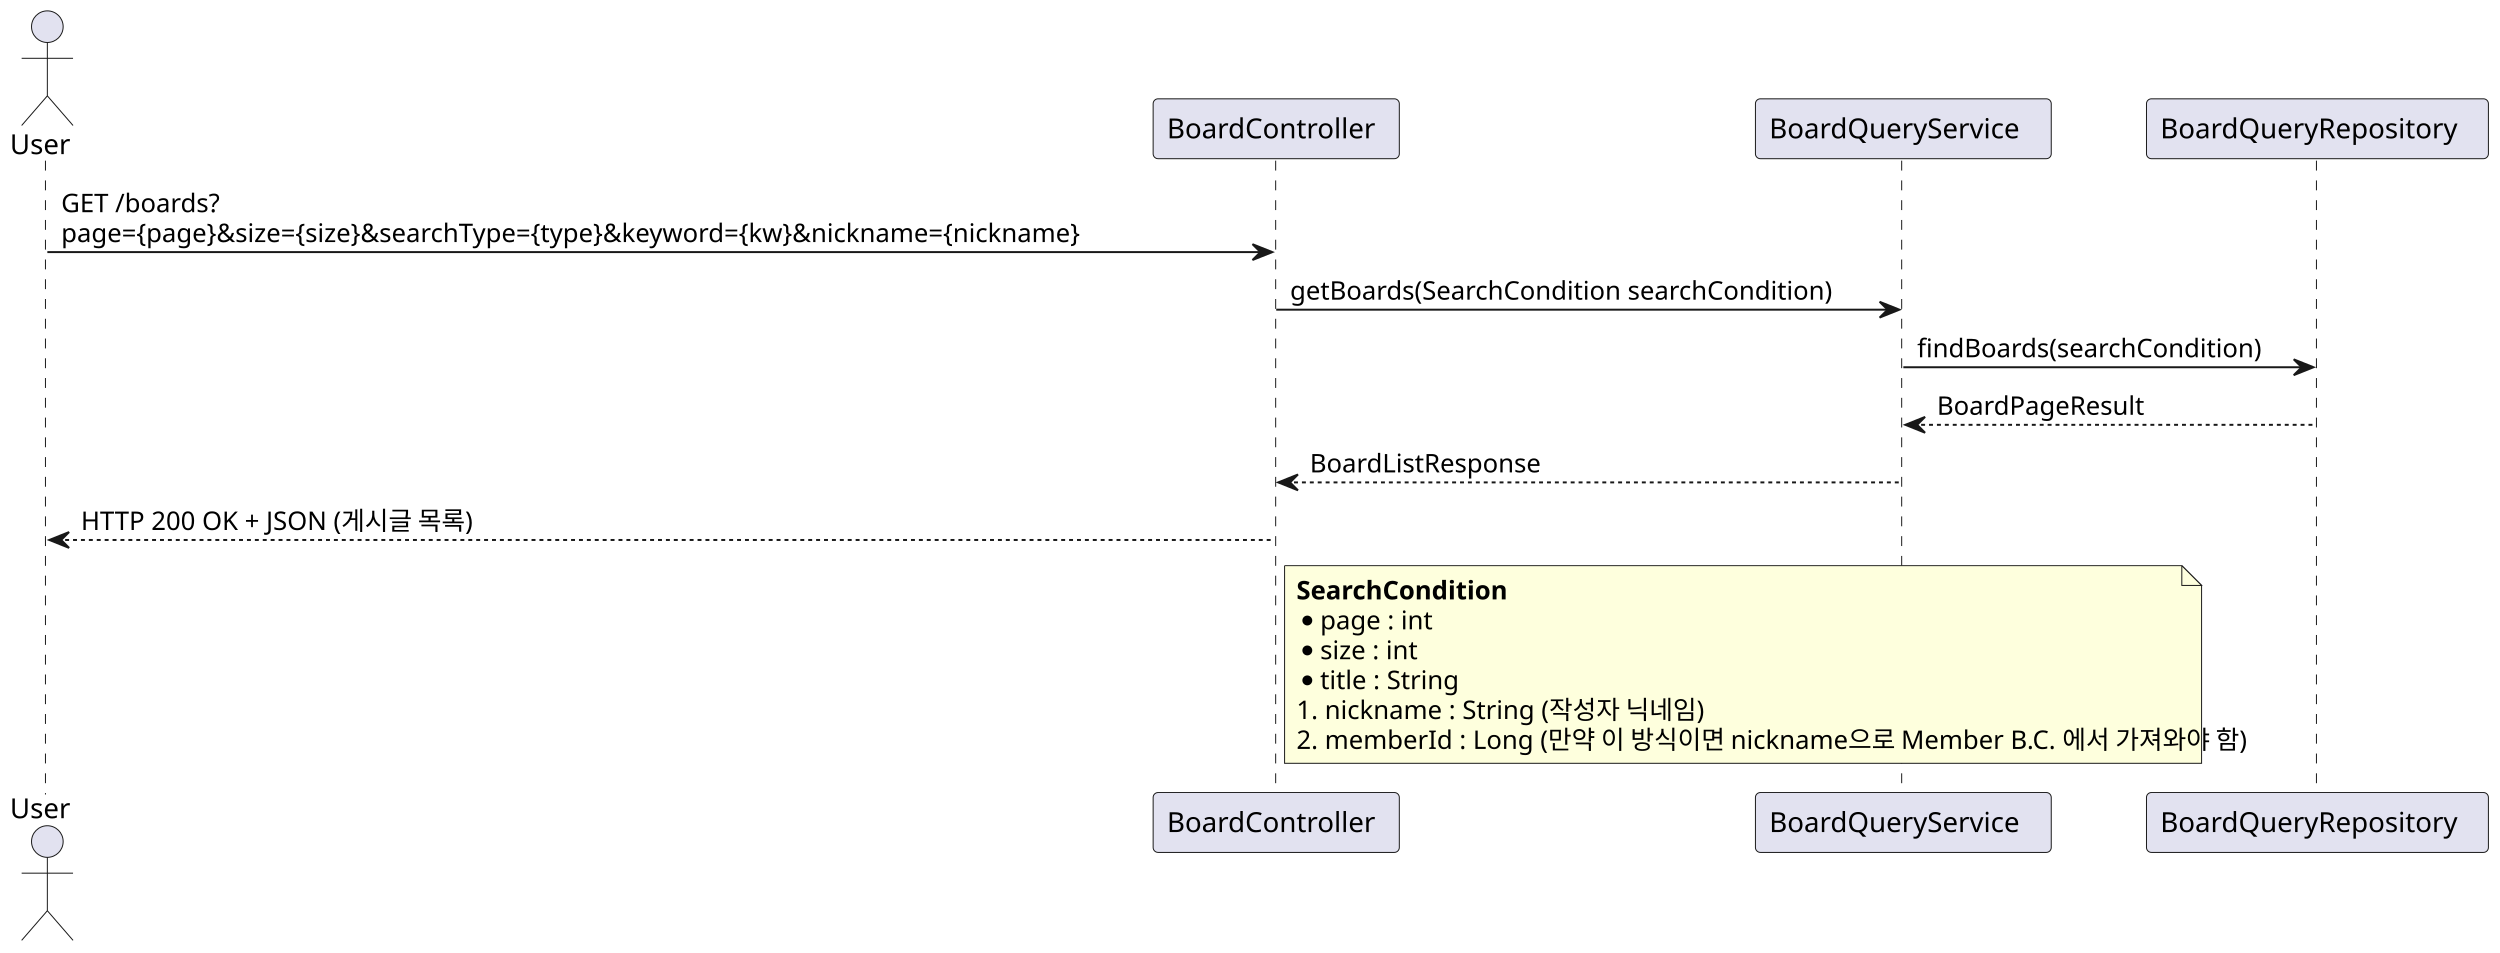
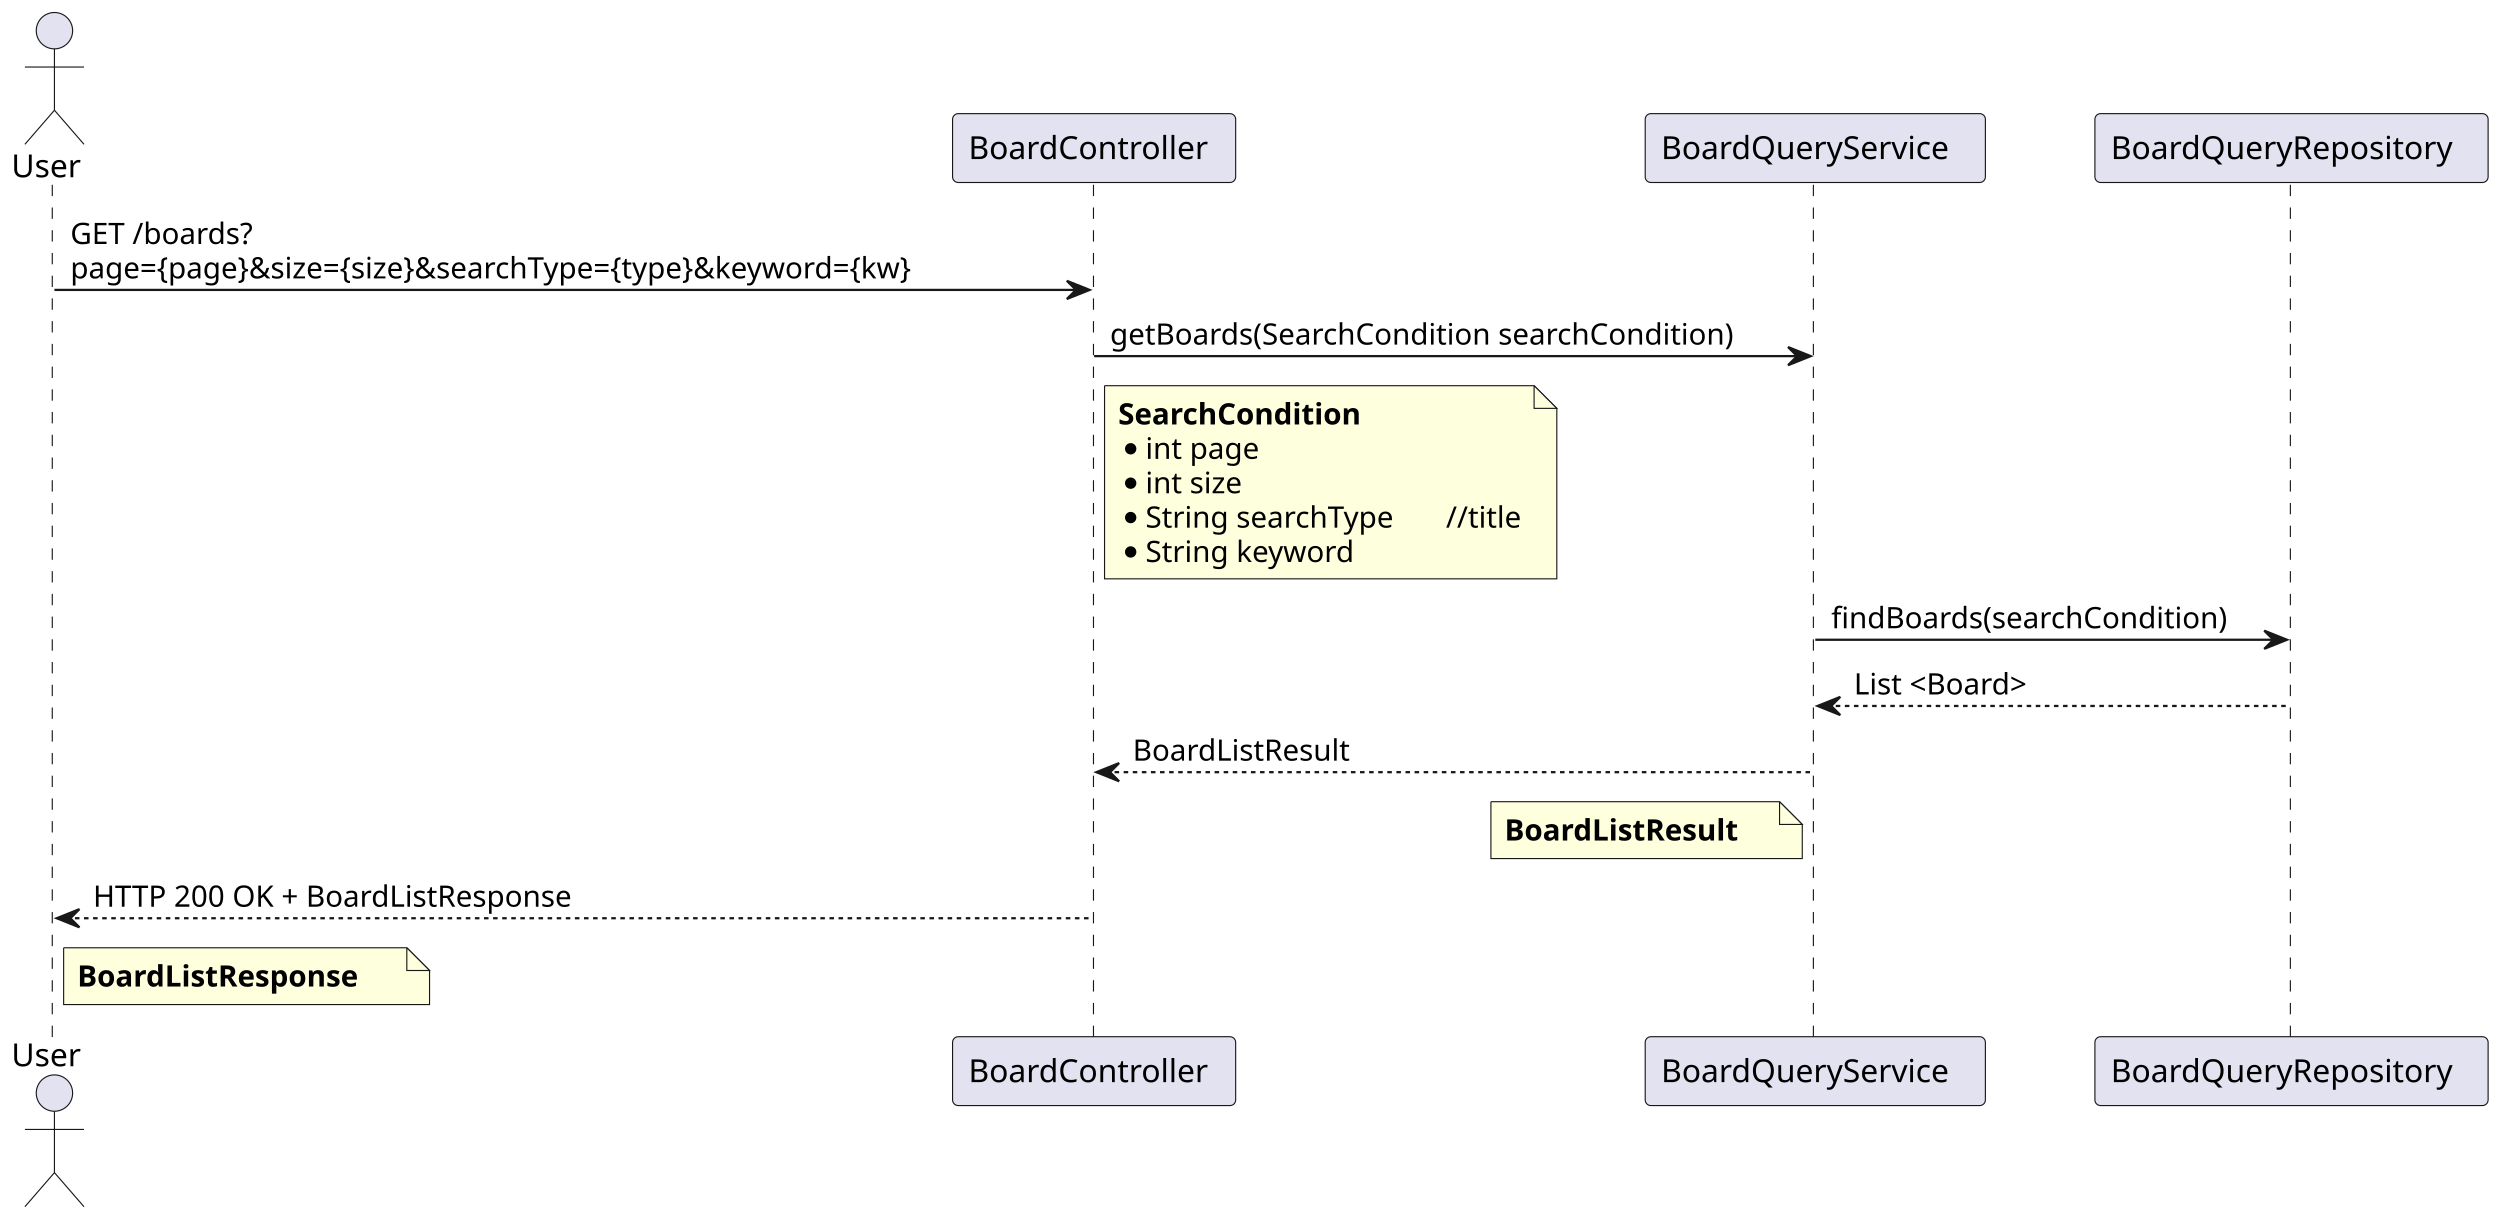
- <svg xmlns="http://www.w3.org/2000/svg" contentStyleType="text/css" data-diagram-type="SEQUENCE" height="482px" preserveAspectRatio="none" style="width:1265px;height:482px;background:#FFFFFF;" version="1.1" viewBox="0 0 1265 482" width="1265px" zoomAndPan="magnify">
+ <svg xmlns="http://www.w3.org/2000/svg" contentStyleType="text/css" data-diagram-type="SEQUENCE" height="537px" preserveAspectRatio="none" style="width:1100px;height:537px;background:#FFFFFF;" version="1.1" viewBox="0 0 1100 537" width="1100px" zoomAndPan="magnify">
  <defs />
  <g>
    <g>
-       <rect fill="#000000" fill-opacity="0" height="320.727" width="8" x="19.955" y="81.297" />
-       <line style="stroke:#181818;stroke-width:0.5;stroke-dasharray:5.0,5.0;" x1="23" x2="23" y1="81.297" y2="402.023" />
+       <rect fill="#000000" fill-opacity="0" height="375.859" width="8" x="19.955" y="81.297" />
+       <line style="stroke:#181818;stroke-width:0.5;stroke-dasharray:5.0,5.0;" x1="23" x2="23" y1="81.297" y2="457.156" />
    </g>
    <g>
-       <rect fill="#000000" fill-opacity="0" height="320.727" width="8" x="641.771" y="81.297" />
-       <line style="stroke:#181818;stroke-width:0.5;stroke-dasharray:5.0,5.0;" x1="645.489" x2="645.489" y1="81.297" y2="402.023" />
+       <rect fill="#000000" fill-opacity="0" height="375.859" width="8" x="477.411" y="81.297" />
+       <line style="stroke:#181818;stroke-width:0.5;stroke-dasharray:5.0,5.0;" x1="481.129" x2="481.129" y1="81.297" y2="457.156" />
    </g>
    <g>
-       <rect fill="#000000" fill-opacity="0" height="320.727" width="8" x="959.09" y="81.297" />
-       <line style="stroke:#181818;stroke-width:0.5;stroke-dasharray:5.0,5.0;" x1="962.25" x2="962.25" y1="81.297" y2="402.023" />
+       <rect fill="#000000" fill-opacity="0" height="375.859" width="8" x="794.73" y="81.297" />
+       <line style="stroke:#181818;stroke-width:0.5;stroke-dasharray:5.0,5.0;" x1="797.89" x2="797.89" y1="81.297" y2="457.156" />
    </g>
    <g>
-       <rect fill="#000000" fill-opacity="0" height="320.727" width="8" x="1168.626" y="81.297" />
-       <line style="stroke:#181818;stroke-width:0.5;stroke-dasharray:5.0,5.0;" x1="1172.12" x2="1172.12" y1="81.297" y2="402.023" />
+       <rect fill="#000000" fill-opacity="0" height="375.859" width="8" x="1004.266" y="81.297" />
+       <line style="stroke:#181818;stroke-width:0.5;stroke-dasharray:5.0,5.0;" x1="1007.76" x2="1007.76" y1="81.297" y2="457.156" />
    </g>
    <g class="participant participant-head" data-participant="User">
      <text fill="#000000" font-family="sans-serif" font-size="14" lengthAdjust="spacing" textLength="31.91" x="5" y="77.995">User</text>
      <ellipse cx="23.955" cy="13.5" fill="#E2E2F0" rx="8" ry="8" style="stroke:#181818;stroke-width:0.5;" />
      <path d="M23.955,21.5 L23.955,48.5 M10.955,29.5 L36.955,29.5 M23.955,48.5 L10.955,63.5 M23.955,48.5 L36.955,63.5" fill="none" style="stroke:#181818;stroke-width:0.5;" />
    </g>
    <g class="participant participant-tail" data-participant="User">
-       <text fill="#000000" font-family="sans-serif" font-size="14" lengthAdjust="spacing" textLength="31.91" x="5" y="414.019">User</text>
-       <ellipse cx="23.955" cy="425.82" fill="#E2E2F0" rx="8" ry="8" style="stroke:#181818;stroke-width:0.5;" />
-       <path d="M23.955,433.82 L23.955,460.82 M10.955,441.82 L36.955,441.82 M23.955,460.82 L10.955,475.82 M23.955,460.82 L36.955,475.82" fill="none" style="stroke:#181818;stroke-width:0.5;" />
+       <text fill="#000000" font-family="sans-serif" font-size="14" lengthAdjust="spacing" textLength="31.91" x="5" y="469.151">User</text>
+       <ellipse cx="23.955" cy="480.953" fill="#E2E2F0" rx="8" ry="8" style="stroke:#181818;stroke-width:0.5;" />
+       <path d="M23.955,488.953 L23.955,515.953 M10.955,496.953 L36.955,496.953 M23.955,515.953 L10.955,530.953 M23.955,515.953 L36.955,530.953" fill="none" style="stroke:#181818;stroke-width:0.5;" />
    </g>
    <g class="participant participant-head" data-participant="BoardController">
-       <rect fill="#E2E2F0" height="30.297" rx="2.5" ry="2.5" style="stroke:#181818;stroke-width:0.5;" width="124.564" x="583.489" y="50" />
-       <text fill="#000000" font-family="sans-serif" font-size="14" lengthAdjust="spacing" textLength="110.564" x="590.489" y="69.995">BoardController</text>
+       <rect fill="#E2E2F0" height="30.297" rx="2.5" ry="2.5" style="stroke:#181818;stroke-width:0.5;" width="124.564" x="419.129" y="50" />
+       <text fill="#000000" font-family="sans-serif" font-size="14" lengthAdjust="spacing" textLength="110.564" x="426.129" y="69.995">BoardController</text>
    </g>
    <g class="participant participant-tail" data-participant="BoardController">
-       <rect fill="#E2E2F0" height="30.297" rx="2.5" ry="2.5" style="stroke:#181818;stroke-width:0.5;" width="124.564" x="583.489" y="401.023" />
-       <text fill="#000000" font-family="sans-serif" font-size="14" lengthAdjust="spacing" textLength="110.564" x="590.489" y="421.019">BoardController</text>
+       <rect fill="#E2E2F0" height="30.297" rx="2.5" ry="2.5" style="stroke:#181818;stroke-width:0.5;" width="124.564" x="419.129" y="456.156" />
+       <text fill="#000000" font-family="sans-serif" font-size="14" lengthAdjust="spacing" textLength="110.564" x="426.129" y="476.151">BoardController</text>
    </g>
    <g class="participant participant-head" data-participant="BoardQueryService">
-       <rect fill="#E2E2F0" height="30.297" rx="2.5" ry="2.5" style="stroke:#181818;stroke-width:0.5;" width="149.68" x="888.25" y="50" />
-       <text fill="#000000" font-family="sans-serif" font-size="14" lengthAdjust="spacing" textLength="135.68" x="895.25" y="69.995">BoardQueryService</text>
+       <rect fill="#E2E2F0" height="30.297" rx="2.5" ry="2.5" style="stroke:#181818;stroke-width:0.5;" width="149.68" x="723.89" y="50" />
+       <text fill="#000000" font-family="sans-serif" font-size="14" lengthAdjust="spacing" textLength="135.68" x="730.89" y="69.995">BoardQueryService</text>
    </g>
    <g class="participant participant-tail" data-participant="BoardQueryService">
-       <rect fill="#E2E2F0" height="30.297" rx="2.5" ry="2.5" style="stroke:#181818;stroke-width:0.5;" width="149.68" x="888.25" y="401.023" />
-       <text fill="#000000" font-family="sans-serif" font-size="14" lengthAdjust="spacing" textLength="135.68" x="895.25" y="421.019">BoardQueryService</text>
+       <rect fill="#E2E2F0" height="30.297" rx="2.5" ry="2.5" style="stroke:#181818;stroke-width:0.5;" width="149.68" x="723.89" y="456.156" />
+       <text fill="#000000" font-family="sans-serif" font-size="14" lengthAdjust="spacing" textLength="135.68" x="730.89" y="476.151">BoardQueryService</text>
    </g>
    <g class="participant participant-head" data-participant="BoardQueryRepository">
-       <rect fill="#E2E2F0" height="30.297" rx="2.5" ry="2.5" style="stroke:#181818;stroke-width:0.5;" width="173.011" x="1086.12" y="50" />
-       <text fill="#000000" font-family="sans-serif" font-size="14" lengthAdjust="spacing" textLength="159.011" x="1093.12" y="69.995">BoardQueryRepository</text>
+       <rect fill="#E2E2F0" height="30.297" rx="2.5" ry="2.5" style="stroke:#181818;stroke-width:0.5;" width="173.011" x="921.76" y="50" />
+       <text fill="#000000" font-family="sans-serif" font-size="14" lengthAdjust="spacing" textLength="159.011" x="928.76" y="69.995">BoardQueryRepository</text>
    </g>
    <g class="participant participant-tail" data-participant="BoardQueryRepository">
-       <rect fill="#E2E2F0" height="30.297" rx="2.5" ry="2.5" style="stroke:#181818;stroke-width:0.5;" width="173.011" x="1086.12" y="401.023" />
-       <text fill="#000000" font-family="sans-serif" font-size="14" lengthAdjust="spacing" textLength="159.011" x="1093.12" y="421.019">BoardQueryRepository</text>
+       <rect fill="#E2E2F0" height="30.297" rx="2.5" ry="2.5" style="stroke:#181818;stroke-width:0.5;" width="173.011" x="921.76" y="456.156" />
+       <text fill="#000000" font-family="sans-serif" font-size="14" lengthAdjust="spacing" textLength="159.011" x="928.76" y="476.151">BoardQueryRepository</text>
    </g>
    <g class="message" data-participant-1="User" data-participant-2="BoardController">
-       <polygon fill="#181818" points="633.771,123.562,643.771,127.562,633.771,131.562,637.771,127.562" style="stroke:#181818;stroke-width:1;" />
-       <line style="stroke:#181818;stroke-width:1;" x1="23.955" x2="639.771" y1="127.562" y2="127.562" />
+       <polygon fill="#181818" points="469.411,123.562,479.411,127.562,469.411,131.562,473.411,127.562" style="stroke:#181818;stroke-width:1;" />
+       <line style="stroke:#181818;stroke-width:1;" x1="23.955" x2="475.411" y1="127.562" y2="127.562" />
      <text fill="#000000" font-family="sans-serif" font-size="13" lengthAdjust="spacing" textLength="86.182" x="30.955" y="107.364">GET /boards?</text>
-       <text fill="#000000" font-family="sans-serif" font-size="13" lengthAdjust="spacing" textLength="597.816" x="30.955" y="122.497">page={page}&amp;size={size}&amp;searchType={type}&amp;keyword={kw}&amp;nickname={nickname}</text>
+       <text fill="#000000" font-family="sans-serif" font-size="13" lengthAdjust="spacing" textLength="433.456" x="30.955" y="122.497">page={page}&amp;size={size}&amp;searchType={type}&amp;keyword={kw}</text>
    </g>
    <g class="message" data-participant-1="BoardController" data-participant-2="BoardQueryService">
-       <polygon fill="#181818" points="951.09,152.695,961.09,156.695,951.09,160.695,955.09,156.695" style="stroke:#181818;stroke-width:1;" />
-       <line style="stroke:#181818;stroke-width:1;" x1="645.771" x2="957.09" y1="156.695" y2="156.695" />
-       <text fill="#000000" font-family="sans-serif" font-size="13" lengthAdjust="spacing" textLength="293.319" x="652.771" y="151.629">getBoards(SearchCondition searchCondition)</text>
+       <polygon fill="#181818" points="786.73,152.695,796.73,156.695,786.73,160.695,790.73,156.695" style="stroke:#181818;stroke-width:1;" />
+       <line style="stroke:#181818;stroke-width:1;" x1="481.411" x2="792.73" y1="156.695" y2="156.695" />
+       <text fill="#000000" font-family="sans-serif" font-size="13" lengthAdjust="spacing" textLength="293.319" x="488.411" y="151.629">getBoards(SearchCondition searchCondition)</text>
    </g>
+     <path d="M486,169.695 L486,254.695 L685,254.695 L685,179.695 L675,169.695 L486,169.695" fill="#FEFFDD" style="stroke:#181818;stroke-width:0.5;" />
+     <path d="M675,169.695 L675,179.695 L685,179.695 L675,169.695" fill="#FEFFDD" style="stroke:#181818;stroke-width:0.5;" />
+     <text fill="#000000" font-family="sans-serif" font-size="13" font-weight="bold" lengthAdjust="spacing" textLength="120.669" x="492" y="186.762">SearchCondition</text>
+     <ellipse cx="497.5" cy="197.461" fill="#000000" rx="2.5" ry="2.5" />
+     <text fill="#000000" font-family="sans-serif" font-size="13" lengthAdjust="spacing" textLength="53.549" x="504" y="201.895">int page</text>
+     <ellipse cx="497.5" cy="212.594" fill="#000000" rx="2.5" ry="2.5" />
+     <text fill="#000000" font-family="sans-serif" font-size="13" lengthAdjust="spacing" textLength="46.287" x="504" y="217.028">int size</text>
+     <ellipse cx="497.5" cy="227.727" fill="#000000" rx="2.5" ry="2.5" />
+     <text fill="#000000" font-family="sans-serif" font-size="13" lengthAdjust="spacing" textLength="118.282" x="504" y="232.161">String searchType</text>
+     <text fill="#000000" font-family="sans-serif" font-size="13" lengthAdjust="spacing" textLength="34.176" x="636.234" y="232.161">//title</text>
+     <ellipse cx="497.5" cy="242.859" fill="#000000" rx="2.5" ry="2.5" />
+     <text fill="#000000" font-family="sans-serif" font-size="13" lengthAdjust="spacing" textLength="98.332" x="504" y="247.293">String keyword</text>
    <g class="message" data-participant-1="BoardQueryService" data-participant-2="BoardQueryRepository">
-       <polygon fill="#181818" points="1160.626,181.828,1170.626,185.828,1160.626,189.828,1164.626,185.828" style="stroke:#181818;stroke-width:1;" />
-       <line style="stroke:#181818;stroke-width:1;" x1="963.09" x2="1166.626" y1="185.828" y2="185.828" />
-       <text fill="#000000" font-family="sans-serif" font-size="13" lengthAdjust="spacing" textLength="185.536" x="970.09" y="180.762">findBoards(searchCondition)</text>
+       <polygon fill="#181818" points="996.266,277.492,1006.266,281.492,996.266,285.492,1000.266,281.492" style="stroke:#181818;stroke-width:1;" />
+       <line style="stroke:#181818;stroke-width:1;" x1="798.73" x2="1002.266" y1="281.492" y2="281.492" />
+       <text fill="#000000" font-family="sans-serif" font-size="13" lengthAdjust="spacing" textLength="185.536" x="805.73" y="276.426">findBoards(searchCondition)</text>
    </g>
    <g class="message" data-participant-1="BoardQueryRepository" data-participant-2="BoardQueryService">
-       <polygon fill="#181818" points="974.09,210.961,964.09,214.961,974.09,218.961,970.09,214.961" style="stroke:#181818;stroke-width:1;" />
-       <line style="stroke:#181818;stroke-width:1;stroke-dasharray:2.0,2.0;" x1="968.09" x2="1171.626" y1="214.961" y2="214.961" />
-       <text fill="#000000" font-family="sans-serif" font-size="13" lengthAdjust="spacing" textLength="111.243" x="980.09" y="209.895">BoardPageResult</text>
+       <polygon fill="#181818" points="809.73,306.625,799.73,310.625,809.73,314.625,805.73,310.625" style="stroke:#181818;stroke-width:1;" />
+       <line style="stroke:#181818;stroke-width:1;stroke-dasharray:2.0,2.0;" x1="803.73" x2="1007.266" y1="310.625" y2="310.625" />
+       <text fill="#000000" font-family="sans-serif" font-size="13" lengthAdjust="spacing" textLength="87.077" x="815.73" y="305.559">List &lt;Board&gt;</text>
    </g>
    <g class="message" data-participant-1="BoardQueryService" data-participant-2="BoardController">
-       <polygon fill="#181818" points="656.771,240.094,646.771,244.094,656.771,248.094,652.771,244.094" style="stroke:#181818;stroke-width:1;" />
-       <line style="stroke:#181818;stroke-width:1;stroke-dasharray:2.0,2.0;" x1="650.771" x2="962.09" y1="244.094" y2="244.094" />
-       <text fill="#000000" font-family="sans-serif" font-size="13" lengthAdjust="spacing" textLength="124.179" x="662.771" y="239.028">BoardListResponse</text>
+       <polygon fill="#181818" points="492.411,335.758,482.411,339.758,492.411,343.758,488.411,339.758" style="stroke:#181818;stroke-width:1;" />
+       <line style="stroke:#181818;stroke-width:1;stroke-dasharray:2.0,2.0;" x1="486.411" x2="797.73" y1="339.758" y2="339.758" />
+       <text fill="#000000" font-family="sans-serif" font-size="13" lengthAdjust="spacing" textLength="101.912" x="498.411" y="334.692">BoardListResult</text>
    </g>
+     <path d="M656,352.758 L656,377.758 L793,377.758 L793,362.758 L783,352.758 L656,352.758" fill="#FEFFDD" style="stroke:#181818;stroke-width:0.5;" />
+     <path d="M783,352.758 L783,362.758 L793,362.758 L783,352.758" fill="#FEFFDD" style="stroke:#181818;stroke-width:0.5;" />
+     <text fill="#000000" font-family="sans-serif" font-size="13" font-weight="bold" lengthAdjust="spacing" textLength="116.511" x="662" y="369.825">BoardListResult</text>
    <g class="message" data-participant-1="BoardController" data-participant-2="User">
-       <polygon fill="#181818" points="34.955,269.227,24.955,273.227,34.955,277.227,30.955,273.227" style="stroke:#181818;stroke-width:1;" />
-       <line style="stroke:#181818;stroke-width:1;stroke-dasharray:2.0,2.0;" x1="28.955" x2="644.771" y1="273.227" y2="273.227" />
-       <text fill="#000000" font-family="sans-serif" font-size="13" lengthAdjust="spacing" textLength="193.946" x="40.955" y="268.161">HTTP 200 OK + JSON (게시글 목록)</text>
+       <polygon fill="#181818" points="34.955,400.023,24.955,404.023,34.955,408.023,30.955,404.023" style="stroke:#181818;stroke-width:1;" />
+       <line style="stroke:#181818;stroke-width:1;stroke-dasharray:2.0,2.0;" x1="28.955" x2="480.411" y1="404.023" y2="404.023" />
+       <text fill="#000000" font-family="sans-serif" font-size="13" lengthAdjust="spacing" textLength="228.668" x="40.955" y="398.957">HTTP 200 OK + BoardListResponse</text>
    </g>
-     <path d="M650,286.227 L650,386.227 L1114,386.227 L1114,296.227 L1104,286.227 L650,286.227" fill="#FEFFDD" style="stroke:#181818;stroke-width:0.5;" />
-     <path d="M1104,286.227 L1104,296.227 L1114,296.227 L1104,286.227" fill="#FEFFDD" style="stroke:#181818;stroke-width:0.5;" />
-     <text fill="#000000" font-family="sans-serif" font-size="13" font-weight="bold" lengthAdjust="spacing" textLength="120.669" x="656" y="303.293">SearchCondition</text>
-     <ellipse cx="661.5" cy="313.992" fill="#000000" rx="2.5" ry="2.5" />
-     <text fill="#000000" font-family="sans-serif" font-size="13" lengthAdjust="spacing" textLength="62.061" x="668" y="318.426">page : int</text>
-     <ellipse cx="661.5" cy="329.125" fill="#000000" rx="2.5" ry="2.5" />
-     <text fill="#000000" font-family="sans-serif" font-size="13" lengthAdjust="spacing" textLength="54.799" x="668" y="333.559">size : int</text>
-     <ellipse cx="661.5" cy="344.258" fill="#000000" rx="2.5" ry="2.5" />
-     <text fill="#000000" font-family="sans-serif" font-size="13" lengthAdjust="spacing" textLength="76.857" x="668" y="348.692">title : String</text>
-     <text fill="#000000" font-family="sans-serif" font-size="13" lengthAdjust="spacing" textLength="196.587" x="656" y="363.825">1. nickname : String (작성자 닉네임)</text>
-     <text fill="#000000" font-family="sans-serif" font-size="13" lengthAdjust="spacing" textLength="443.155" x="656" y="378.957">2. memberId : Long (만약 이 방식이면 nickname으로 Member B.C. 에서 가져와야 함)</text>
+     <path d="M28,417.023 L28,442.023 L189,442.023 L189,427.023 L179,417.023 L28,417.023" fill="#FEFFDD" style="stroke:#181818;stroke-width:0.5;" />
+     <path d="M179,417.023 L179,427.023 L189,427.023 L179,417.023" fill="#FEFFDD" style="stroke:#181818;stroke-width:0.5;" />
+     <text fill="#000000" font-family="sans-serif" font-size="13" font-weight="bold" lengthAdjust="spacing" textLength="140.632" x="34" y="434.09">BoardListResponse</text>
  </g>
</svg>
